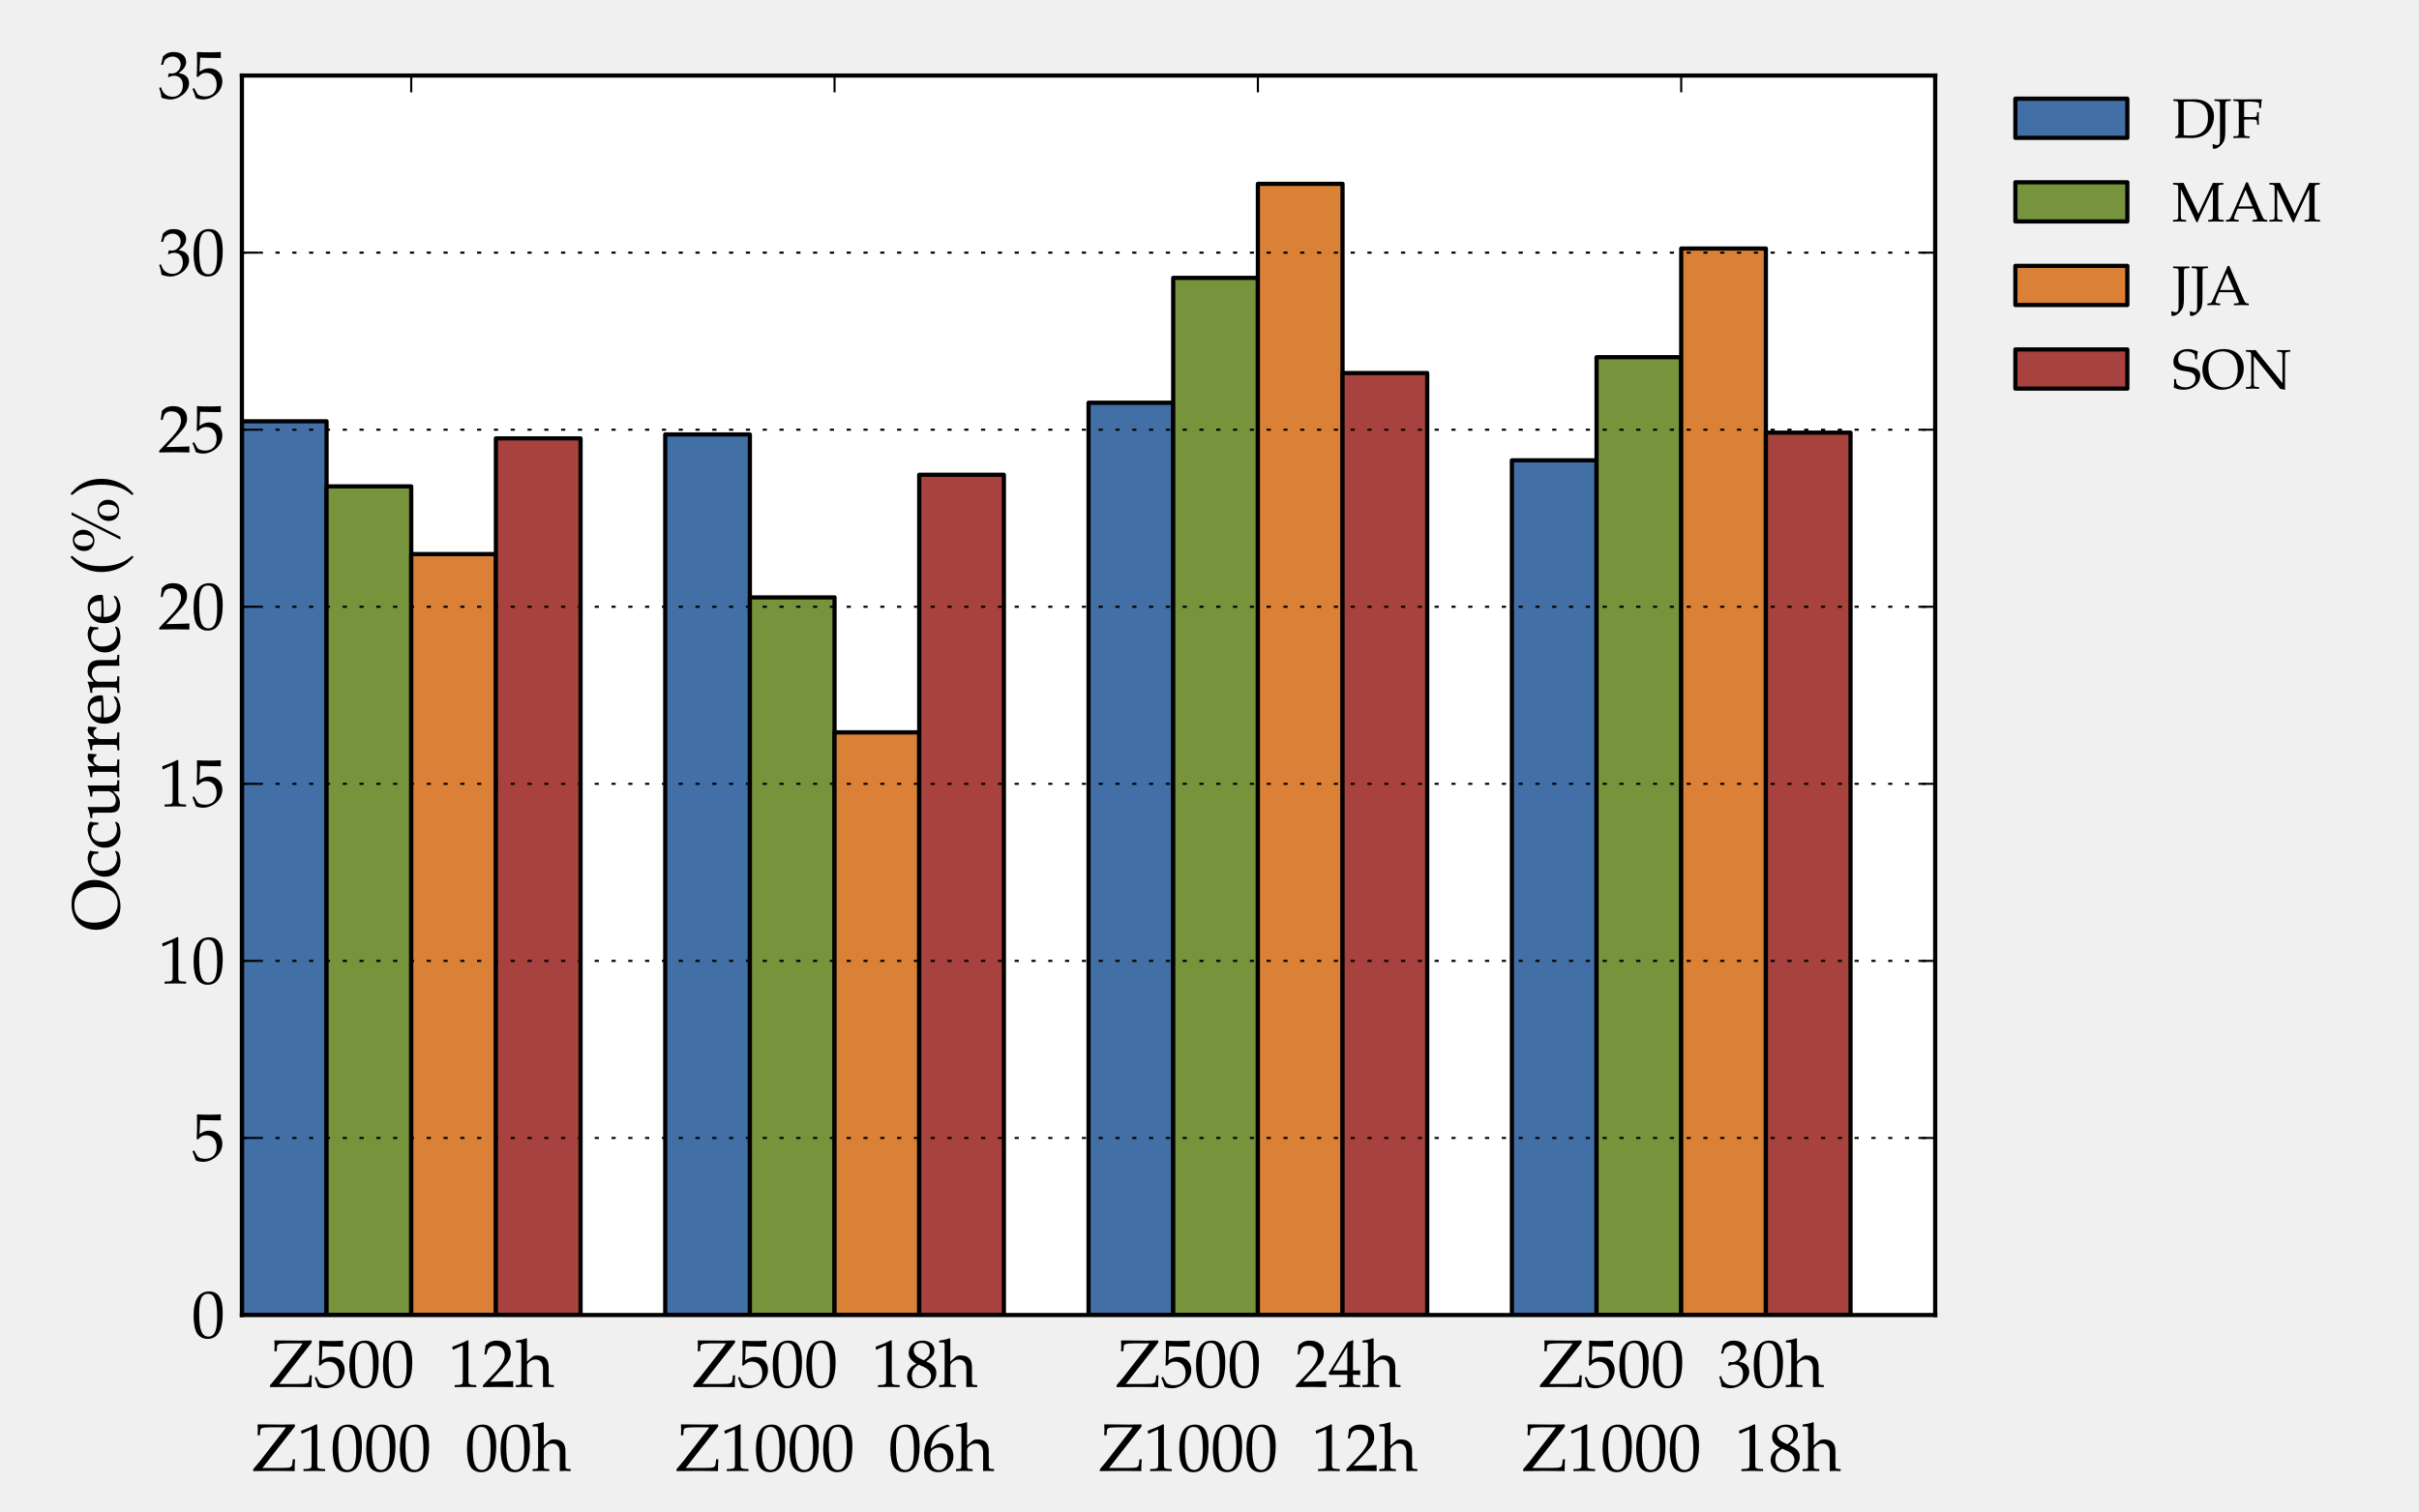
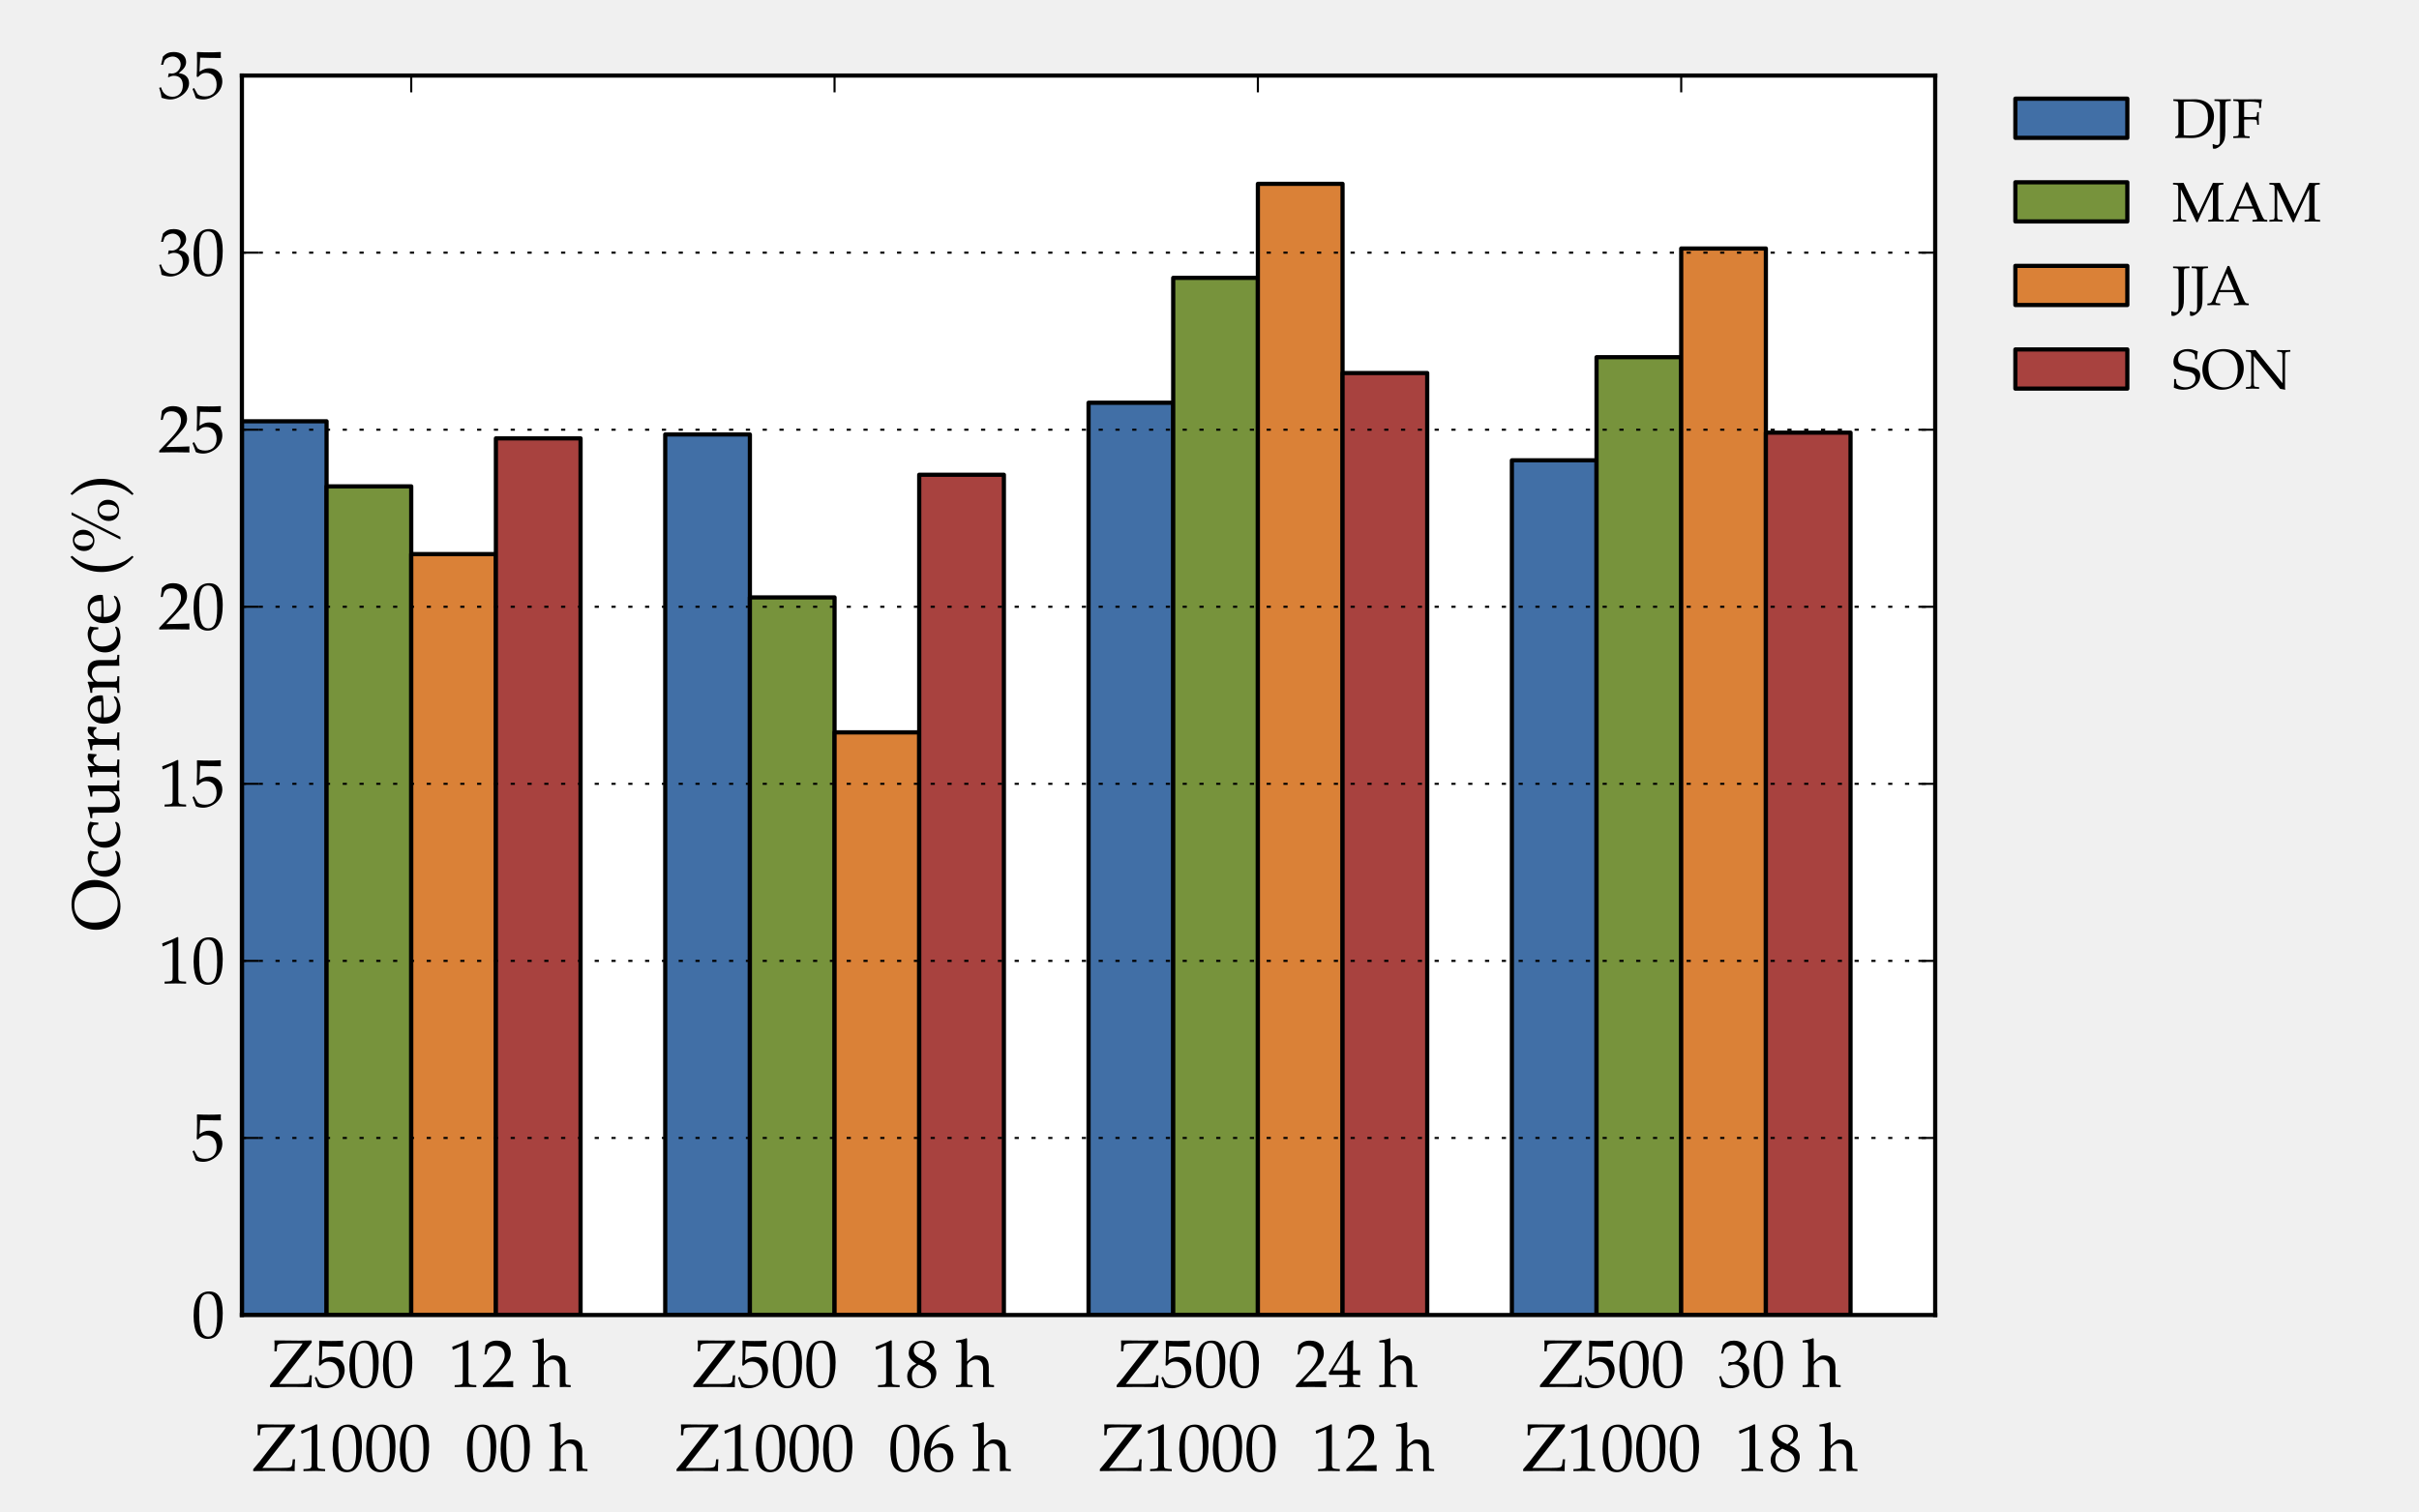
<svg xmlns="http://www.w3.org/2000/svg" id="svg4136" version="1.1" xml:space="preserve" width="720" height="450" viewBox="0 0 720 450">
  <defs id="defs4140">
    <clipPath clipPathUnits="userSpaceOnUse" id="clipPath4154">
      <path d="m 57.6,46.8 403.2,0 0,295.2 -403.2,0 0,-295.2 z" id="path4156" />
    </clipPath>
    <clipPath clipPathUnits="userSpaceOnUse" id="clipPath4164">
      <path d="m 57.6,46.8 403.2,0 0,295.2 -403.2,0 0,-295.2 z" id="path4166" />
    </clipPath>
    <clipPath clipPathUnits="userSpaceOnUse" id="clipPath4174">
      <path d="m 57.6,46.8 403.2,0 0,295.2 -403.2,0 0,-295.2 z" id="path4176" />
    </clipPath>
    <clipPath clipPathUnits="userSpaceOnUse" id="clipPath4184">
      <path d="m 57.6,46.8 403.2,0 0,295.2 -403.2,0 0,-295.2 z" id="path4186" />
    </clipPath>
    <clipPath clipPathUnits="userSpaceOnUse" id="clipPath4194">
      <path d="m 57.6,46.8 403.2,0 0,295.2 -403.2,0 0,-295.2 z" id="path4196" />
    </clipPath>
    <clipPath clipPathUnits="userSpaceOnUse" id="clipPath4204">
      <path d="m 57.6,46.8 403.2,0 0,295.2 -403.2,0 0,-295.2 z" id="path4206" />
    </clipPath>
    <clipPath clipPathUnits="userSpaceOnUse" id="clipPath4214">
      <path d="m 57.6,46.8 403.2,0 0,295.2 -403.2,0 0,-295.2 z" id="path4216" />
    </clipPath>
    <clipPath clipPathUnits="userSpaceOnUse" id="clipPath4224">
      <path d="m 57.6,46.8 403.2,0 0,295.2 -403.2,0 0,-295.2 z" id="path4226" />
    </clipPath>
    <clipPath clipPathUnits="userSpaceOnUse" id="clipPath4234">
      <path d="m 57.6,46.8 403.2,0 0,295.2 -403.2,0 0,-295.2 z" id="path4236" />
    </clipPath>
    <clipPath clipPathUnits="userSpaceOnUse" id="clipPath4244">
      <path d="m 57.6,46.8 403.2,0 0,295.2 -403.2,0 0,-295.2 z" id="path4246" />
    </clipPath>
    <clipPath clipPathUnits="userSpaceOnUse" id="clipPath4254">
      <path d="m 57.6,46.8 403.2,0 0,295.2 -403.2,0 0,-295.2 z" id="path4256" />
    </clipPath>
    <clipPath clipPathUnits="userSpaceOnUse" id="clipPath4264">
      <path d="m 57.6,46.8 403.2,0 0,295.2 -403.2,0 0,-295.2 z" id="path4266" />
    </clipPath>
    <clipPath clipPathUnits="userSpaceOnUse" id="clipPath4274">
      <path d="m 57.6,46.8 403.2,0 0,295.2 -403.2,0 0,-295.2 z" id="path4276" />
    </clipPath>
    <clipPath clipPathUnits="userSpaceOnUse" id="clipPath4284">
      <path d="m 57.6,46.8 403.2,0 0,295.2 -403.2,0 0,-295.2 z" id="path4286" />
    </clipPath>
    <clipPath clipPathUnits="userSpaceOnUse" id="clipPath4294">
      <path d="m 57.6,46.8 403.2,0 0,295.2 -403.2,0 0,-295.2 z" id="path4296" />
    </clipPath>
    <clipPath clipPathUnits="userSpaceOnUse" id="clipPath4304">
      <path d="m 57.6,46.8 403.2,0 0,295.2 -403.2,0 0,-295.2 z" id="path4306" />
    </clipPath>
    <clipPath clipPathUnits="userSpaceOnUse" id="clipPath4362">
      <path d="m 57.6,46.8 403.2,0 0,295.2 -403.2,0 0,-295.2 z" id="path4364" />
    </clipPath>
    <clipPath clipPathUnits="userSpaceOnUse" id="clipPath4380">
      <path d="m 57.6,46.8 403.2,0 0,295.2 -403.2,0 0,-295.2 z" id="path4382" />
    </clipPath>
    <clipPath clipPathUnits="userSpaceOnUse" id="clipPath4398">
      <path d="m 57.6,46.8 403.2,0 0,295.2 -403.2,0 0,-295.2 z" id="path4400" />
    </clipPath>
    <clipPath clipPathUnits="userSpaceOnUse" id="clipPath4416">
      <path d="m 57.6,46.8 403.2,0 0,295.2 -403.2,0 0,-295.2 z" id="path4418" />
    </clipPath>
    <clipPath clipPathUnits="userSpaceOnUse" id="clipPath4434">
      <path d="m 57.6,46.8 403.2,0 0,295.2 -403.2,0 0,-295.2 z" id="path4436" />
    </clipPath>
    <clipPath clipPathUnits="userSpaceOnUse" id="clipPath4452">
      <path d="m 57.6,46.8 403.2,0 0,295.2 -403.2,0 0,-295.2 z" id="path4454" />
    </clipPath>
    <clipPath clipPathUnits="userSpaceOnUse" id="clipPath4470">
      <path d="m 57.6,46.8 403.2,0 0,295.2 -403.2,0 0,-295.2 z" id="path4472" />
    </clipPath>
    <clipPath clipPathUnits="userSpaceOnUse" id="clipPath4488">
      <path d="m 57.6,46.8 403.2,0 0,295.2 -403.2,0 0,-295.2 z" id="path4490" />
    </clipPath>
  </defs>
  <g id="g4144" transform="matrix(1.25,0,0,-1.25,0,450)">
    <path d="m 57.6,46.8 403.2,0 0,295.2 -403.2,0 0,-295.2 z" style="fill:#ffffff;fill-opacity:1;fill-rule:nonzero;stroke:none" id="path4148" />
    <g id="g4150">
      <g id="g4152" clip-path="url(#clipPath4154)">
        <path d="m 57.6,46.8 20.16,0 0,212.865 -20.16,0 L 57.6,46.8 Z" style="fill:#416fa6;fill-opacity:1;fill-rule:nonzero;stroke:#000000;stroke-width:1;stroke-linecap:square;stroke-linejoin:round;stroke-miterlimit:10;stroke-dasharray:none;stroke-opacity:1" id="path4158" />
      </g>
    </g>
    <g id="g4160">
      <g id="g4162" clip-path="url(#clipPath4164)">
        <path d="m 158.4,46.8 20.16,0 0,209.724 -20.16,0 0,-209.724 z" style="fill:#416fa6;fill-opacity:1;fill-rule:nonzero;stroke:#000000;stroke-width:1;stroke-linecap:square;stroke-linejoin:round;stroke-miterlimit:10;stroke-dasharray:none;stroke-opacity:1" id="path4168" />
      </g>
    </g>
    <g id="g4170">
      <g id="g4172" clip-path="url(#clipPath4174)">
        <path d="m 259.2,46.8 20.16,0 0,217.277 -20.16,0 0,-217.277 z" style="fill:#416fa6;fill-opacity:1;fill-rule:nonzero;stroke:#000000;stroke-width:1;stroke-linecap:square;stroke-linejoin:round;stroke-miterlimit:10;stroke-dasharray:none;stroke-opacity:1" id="path4178" />
      </g>
    </g>
    <g id="g4180">
      <g id="g4182" clip-path="url(#clipPath4184)">
        <path d="m 360,46.8 20.16,0 0,203.562 -20.16,0 L 360,46.8 Z" style="fill:#416fa6;fill-opacity:1;fill-rule:nonzero;stroke:#000000;stroke-width:1;stroke-linecap:square;stroke-linejoin:round;stroke-miterlimit:10;stroke-dasharray:none;stroke-opacity:1" id="path4188" />
      </g>
    </g>
    <g id="g4190">
      <g id="g4192" clip-path="url(#clipPath4194)">
        <path d="m 77.76,46.8 20.16,0 0,197.364 -20.16,0 0,-197.364 z" style="fill:#77933c;fill-opacity:1;fill-rule:nonzero;stroke:#000000;stroke-width:1;stroke-linecap:square;stroke-linejoin:round;stroke-miterlimit:10;stroke-dasharray:none;stroke-opacity:1" id="path4198" />
      </g>
    </g>
    <g id="g4200">
      <g id="g4202" clip-path="url(#clipPath4204)">
        <path d="m 178.56,46.8 20.16,0 0,170.919 -20.16,0 0,-170.919 z" style="fill:#77933c;fill-opacity:1;fill-rule:nonzero;stroke:#000000;stroke-width:1;stroke-linecap:square;stroke-linejoin:round;stroke-miterlimit:10;stroke-dasharray:none;stroke-opacity:1" id="path4208" />
      </g>
    </g>
    <g id="g4210">
      <g id="g4212" clip-path="url(#clipPath4214)">
        <path d="m 279.36,46.8 20.16,0 0,247.023 -20.16,0 0,-247.023 z" style="fill:#77933c;fill-opacity:1;fill-rule:nonzero;stroke:#000000;stroke-width:1;stroke-linecap:square;stroke-linejoin:round;stroke-miterlimit:10;stroke-dasharray:none;stroke-opacity:1" id="path4218" />
      </g>
    </g>
    <g id="g4220">
      <g id="g4222" clip-path="url(#clipPath4224)">
        <path d="m 380.16,46.8 20.16,0 0,228.123 -20.16,0 0,-228.123 z" style="fill:#77933c;fill-opacity:1;fill-rule:nonzero;stroke:#000000;stroke-width:1;stroke-linecap:square;stroke-linejoin:round;stroke-miterlimit:10;stroke-dasharray:none;stroke-opacity:1" id="path4228" />
      </g>
    </g>
    <g id="g4230">
      <g id="g4232" clip-path="url(#clipPath4234)">
        <path d="m 97.92,46.8 20.16,0 0,181.227 -20.16,0 0,-181.227 z" style="fill:#da8137;fill-opacity:1;fill-rule:nonzero;stroke:#000000;stroke-width:1;stroke-linecap:square;stroke-linejoin:round;stroke-miterlimit:10;stroke-dasharray:none;stroke-opacity:1" id="path4238" />
      </g>
    </g>
    <g id="g4240">
      <g id="g4242" clip-path="url(#clipPath4244)">
        <path d="m 198.72,46.8 20.16,0 0,138.773 -20.16,0 0,-138.773 z" style="fill:#da8137;fill-opacity:1;fill-rule:nonzero;stroke:#000000;stroke-width:1;stroke-linecap:square;stroke-linejoin:round;stroke-miterlimit:10;stroke-dasharray:none;stroke-opacity:1" id="path4248" />
      </g>
    </g>
    <g id="g4250">
      <g id="g4252" clip-path="url(#clipPath4254)">
        <path d="m 299.52,46.8 20.16,0 0,269.413 -20.16,0 0,-269.413 z" style="fill:#da8137;fill-opacity:1;fill-rule:nonzero;stroke:#000000;stroke-width:1;stroke-linecap:square;stroke-linejoin:round;stroke-miterlimit:10;stroke-dasharray:none;stroke-opacity:1" id="path4258" />
      </g>
    </g>
    <g id="g4260">
      <g id="g4262" clip-path="url(#clipPath4264)">
        <path d="m 400.32,46.8 20.16,0 0,254.016 -20.16,0 0,-254.016 z" style="fill:#da8137;fill-opacity:1;fill-rule:nonzero;stroke:#000000;stroke-width:1;stroke-linecap:square;stroke-linejoin:round;stroke-miterlimit:10;stroke-dasharray:none;stroke-opacity:1" id="path4268" />
      </g>
    </g>
    <g id="g4270">
      <g id="g4272" clip-path="url(#clipPath4274)">
        <path d="m 118.08,46.8 20.16,0 0,208.79 -20.16,0 0,-208.79 z" style="fill:#a8423f;fill-opacity:1;fill-rule:nonzero;stroke:#000000;stroke-width:1;stroke-linecap:square;stroke-linejoin:round;stroke-miterlimit:10;stroke-dasharray:none;stroke-opacity:1" id="path4278" />
      </g>
    </g>
    <g id="g4280">
      <g id="g4282" clip-path="url(#clipPath4284)">
        <path d="m 218.88,46.8 20.16,0 0,200.127 -20.16,0 0,-200.127 z" style="fill:#a8423f;fill-opacity:1;fill-rule:nonzero;stroke:#000000;stroke-width:1;stroke-linecap:square;stroke-linejoin:round;stroke-miterlimit:10;stroke-dasharray:none;stroke-opacity:1" id="path4288" />
      </g>
    </g>
    <g id="g4290">
      <g id="g4292" clip-path="url(#clipPath4294)">
        <path d="m 319.68,46.8 20.16,0 0,224.356 -20.16,0 0,-224.356 z" style="fill:#a8423f;fill-opacity:1;fill-rule:nonzero;stroke:#000000;stroke-width:1;stroke-linecap:square;stroke-linejoin:round;stroke-miterlimit:10;stroke-dasharray:none;stroke-opacity:1" id="path4298" />
      </g>
    </g>
    <g id="g4300">
      <g id="g4302" clip-path="url(#clipPath4304)">
        <path d="m 420.48,46.8 20.16,0 0,210.156 -20.16,0 0,-210.156 z" style="fill:#a8423f;fill-opacity:1;fill-rule:nonzero;stroke:#000000;stroke-width:1;stroke-linecap:square;stroke-linejoin:round;stroke-miterlimit:10;stroke-dasharray:none;stroke-opacity:1" id="path4308" />
      </g>
    </g>
    <path d="m 97.92,46.8 0,4" style="fill:none;stroke:#000000;stroke-width:0.5;stroke-linecap:butt;stroke-linejoin:round;stroke-miterlimit:10;stroke-dasharray:none;stroke-opacity:1" id="path4310" />
    <path d="m 97.92,342 0,-4" style="fill:none;stroke:#000000;stroke-width:0.5;stroke-linecap:butt;stroke-linejoin:round;stroke-miterlimit:10;stroke-dasharray:none;stroke-opacity:1" id="path4312" />
    <path d="m 198.72,46.8 0,4" style="fill:none;stroke:#000000;stroke-width:0.5;stroke-linecap:butt;stroke-linejoin:round;stroke-miterlimit:10;stroke-dasharray:none;stroke-opacity:1" id="path4322" />
    <path d="m 198.72,342 0,-4" style="fill:none;stroke:#000000;stroke-width:0.5;stroke-linecap:butt;stroke-linejoin:round;stroke-miterlimit:10;stroke-dasharray:none;stroke-opacity:1" id="path4324" />
    <path d="m 299.52,46.8 0,4" style="fill:none;stroke:#000000;stroke-width:0.5;stroke-linecap:butt;stroke-linejoin:round;stroke-miterlimit:10;stroke-dasharray:none;stroke-opacity:1" id="path4334" />
    <path d="m 299.52,342 0,-4" style="fill:none;stroke:#000000;stroke-width:0.5;stroke-linecap:butt;stroke-linejoin:round;stroke-miterlimit:10;stroke-dasharray:none;stroke-opacity:1" id="path4336" />
    <path d="m 400.32,46.8 0,4" style="fill:none;stroke:#000000;stroke-width:0.5;stroke-linecap:butt;stroke-linejoin:round;stroke-miterlimit:10;stroke-dasharray:none;stroke-opacity:1" id="path4346" />
    <path d="m 400.32,342 0,-4" style="fill:none;stroke:#000000;stroke-width:0.5;stroke-linecap:butt;stroke-linejoin:round;stroke-miterlimit:10;stroke-dasharray:none;stroke-opacity:1" id="path4348" />
    <g id="g4358">
      <g id="g4360" clip-path="url(#clipPath4362)">
        <path d="m 57.6,46.8 403.2,0" style="fill:none;stroke:#000000;stroke-width:0.5;stroke-linecap:butt;stroke-linejoin:round;stroke-miterlimit:10;stroke-dasharray:1, 3;stroke-dashoffset:0;stroke-opacity:1" id="path4366" />
      </g>
    </g>
    <path d="m 57.6,46.8 4,0" style="fill:none;stroke:#000000;stroke-width:0.5;stroke-linecap:butt;stroke-linejoin:round;stroke-miterlimit:10;stroke-dasharray:none;stroke-opacity:1" id="path4368" />
    <path d="m 460.8,46.8 -4,0" style="fill:none;stroke:#000000;stroke-width:0.5;stroke-linecap:butt;stroke-linejoin:round;stroke-miterlimit:10;stroke-dasharray:none;stroke-opacity:1" id="path4370" />
    <text transform="matrix(1,0,0,-1,45.62989,41.4282)" style="font-variant:normal;font-size:15.94px;font-family:'URW Palladio L';-inkscape-font-specification:URWPalladioL-Roma;writing-mode:lr-tb;fill:#000000;fill-opacity:1;fill-rule:nonzero;stroke:none" id="text4372">
      <tspan x="0" y="0" id="tspan4374">0</tspan>
    </text>
    <g id="g4376">
      <g id="g4378" clip-path="url(#clipPath4380)">
        <path d="m 57.6,88.971 403.2,0" style="fill:none;stroke:#000000;stroke-width:0.5;stroke-linecap:butt;stroke-linejoin:round;stroke-miterlimit:10;stroke-dasharray:1, 3;stroke-dashoffset:0;stroke-opacity:1" id="path4384" />
      </g>
    </g>
    <path d="m 57.6,88.971 4,0" style="fill:none;stroke:#000000;stroke-width:0.5;stroke-linecap:butt;stroke-linejoin:round;stroke-miterlimit:10;stroke-dasharray:none;stroke-opacity:1" id="path4386" />
    <path d="m 460.8,88.971 -4,0" style="fill:none;stroke:#000000;stroke-width:0.5;stroke-linecap:butt;stroke-linejoin:round;stroke-miterlimit:10;stroke-dasharray:none;stroke-opacity:1" id="path4388" />
    <text transform="matrix(1,0,0,-1,45.62989,83.59963)" style="font-variant:normal;font-size:15.94px;font-family:'URW Palladio L';-inkscape-font-specification:URWPalladioL-Roma;writing-mode:lr-tb;fill:#000000;fill-opacity:1;fill-rule:nonzero;stroke:none" id="text4390">
      <tspan x="0" y="0" id="tspan4392">5</tspan>
    </text>
    <g id="g4394">
      <g id="g4396" clip-path="url(#clipPath4398)">
        <path d="m 57.6,131.143 403.2,0" style="fill:none;stroke:#000000;stroke-width:0.5;stroke-linecap:butt;stroke-linejoin:round;stroke-miterlimit:10;stroke-dasharray:1, 3;stroke-dashoffset:0;stroke-opacity:1" id="path4402" />
      </g>
    </g>
    <path d="m 57.6,131.143 4,0" style="fill:none;stroke:#000000;stroke-width:0.5;stroke-linecap:butt;stroke-linejoin:round;stroke-miterlimit:10;stroke-dasharray:none;stroke-opacity:1" id="path4404" />
    <path d="m 460.8,131.143 -4,0" style="fill:none;stroke:#000000;stroke-width:0.5;stroke-linecap:butt;stroke-linejoin:round;stroke-miterlimit:10;stroke-dasharray:none;stroke-opacity:1" id="path4406" />
    <text transform="matrix(1,0,0,-1,37.65978,125.7711)" style="font-variant:normal;font-size:15.94px;font-family:'URW Palladio L';-inkscape-font-specification:URWPalladioL-Roma;writing-mode:lr-tb;fill:#000000;fill-opacity:1;fill-rule:nonzero;stroke:none" id="text4408">
      <tspan x="0 7.97" y="0" id="tspan4410">10</tspan>
    </text>
    <g id="g4412">
      <g id="g4414" clip-path="url(#clipPath4416)">
        <path d="m 57.6,173.314 403.2,0" style="fill:none;stroke:#000000;stroke-width:0.5;stroke-linecap:butt;stroke-linejoin:round;stroke-miterlimit:10;stroke-dasharray:1, 3;stroke-dashoffset:0;stroke-opacity:1" id="path4420" />
      </g>
    </g>
    <path d="m 57.6,173.314 4,0" style="fill:none;stroke:#000000;stroke-width:0.5;stroke-linecap:butt;stroke-linejoin:round;stroke-miterlimit:10;stroke-dasharray:none;stroke-opacity:1" id="path4422" />
    <path d="m 460.8,173.314 -4,0" style="fill:none;stroke:#000000;stroke-width:0.5;stroke-linecap:butt;stroke-linejoin:round;stroke-miterlimit:10;stroke-dasharray:none;stroke-opacity:1" id="path4424" />
    <text transform="matrix(1,0,0,-1,37.65978,167.9425)" style="font-variant:normal;font-size:15.94px;font-family:'URW Palladio L';-inkscape-font-specification:URWPalladioL-Roma;writing-mode:lr-tb;fill:#000000;fill-opacity:1;fill-rule:nonzero;stroke:none" id="text4426">
      <tspan x="0 7.97" y="0" id="tspan4428">15</tspan>
    </text>
    <g id="g4430">
      <g id="g4432" clip-path="url(#clipPath4434)">
        <path d="m 57.6,215.486 403.2,0" style="fill:none;stroke:#000000;stroke-width:0.5;stroke-linecap:butt;stroke-linejoin:round;stroke-miterlimit:10;stroke-dasharray:1, 3;stroke-dashoffset:0;stroke-opacity:1" id="path4438" />
      </g>
    </g>
    <path d="m 57.6,215.486 4,0" style="fill:none;stroke:#000000;stroke-width:0.5;stroke-linecap:butt;stroke-linejoin:round;stroke-miterlimit:10;stroke-dasharray:none;stroke-opacity:1" id="path4440" />
    <path d="m 460.8,215.486 -4,0" style="fill:none;stroke:#000000;stroke-width:0.5;stroke-linecap:butt;stroke-linejoin:round;stroke-miterlimit:10;stroke-dasharray:none;stroke-opacity:1" id="path4442" />
    <text transform="matrix(1,0,0,-1,37.65978,210.1139)" style="font-variant:normal;font-size:15.94px;font-family:'URW Palladio L';-inkscape-font-specification:URWPalladioL-Roma;writing-mode:lr-tb;fill:#000000;fill-opacity:1;fill-rule:nonzero;stroke:none" id="text4444">
      <tspan x="0 7.97" y="0" id="tspan4446">20</tspan>
    </text>
    <g id="g4448">
      <g id="g4450" clip-path="url(#clipPath4452)">
        <path d="m 57.6,257.657 403.2,0" style="fill:none;stroke:#000000;stroke-width:0.5;stroke-linecap:butt;stroke-linejoin:round;stroke-miterlimit:10;stroke-dasharray:1, 3;stroke-dashoffset:0;stroke-opacity:1" id="path4456" />
      </g>
    </g>
    <path d="m 57.6,257.657 4,0" style="fill:none;stroke:#000000;stroke-width:0.5;stroke-linecap:butt;stroke-linejoin:round;stroke-miterlimit:10;stroke-dasharray:none;stroke-opacity:1" id="path4458" />
    <path d="m 460.8,257.657 -4,0" style="fill:none;stroke:#000000;stroke-width:0.5;stroke-linecap:butt;stroke-linejoin:round;stroke-miterlimit:10;stroke-dasharray:none;stroke-opacity:1" id="path4460" />
    <text transform="matrix(1,0,0,-1,37.65978,252.2853)" style="font-variant:normal;font-size:15.94px;font-family:'URW Palladio L';-inkscape-font-specification:URWPalladioL-Roma;writing-mode:lr-tb;fill:#000000;fill-opacity:1;fill-rule:nonzero;stroke:none" id="text4462">
      <tspan x="0 7.97" y="0" id="tspan4464">25</tspan>
    </text>
    <g id="g4466">
      <g id="g4468" clip-path="url(#clipPath4470)">
        <path d="m 57.6,299.829 403.2,0" style="fill:none;stroke:#000000;stroke-width:0.5;stroke-linecap:butt;stroke-linejoin:round;stroke-miterlimit:10;stroke-dasharray:1, 3;stroke-dashoffset:0;stroke-opacity:1" id="path4474" />
      </g>
    </g>
    <path d="m 57.6,299.829 4,0" style="fill:none;stroke:#000000;stroke-width:0.5;stroke-linecap:butt;stroke-linejoin:round;stroke-miterlimit:10;stroke-dasharray:none;stroke-opacity:1" id="path4476" />
    <path d="m 460.8,299.829 -4,0" style="fill:none;stroke:#000000;stroke-width:0.5;stroke-linecap:butt;stroke-linejoin:round;stroke-miterlimit:10;stroke-dasharray:none;stroke-opacity:1" id="path4478" />
    <text transform="matrix(1,0,0,-1,37.65978,294.4568)" style="font-variant:normal;font-size:15.94px;font-family:'URW Palladio L';-inkscape-font-specification:URWPalladioL-Roma;writing-mode:lr-tb;fill:#000000;fill-opacity:1;fill-rule:nonzero;stroke:none" id="text4480">
      <tspan x="0 7.97" y="0" id="tspan4482">30</tspan>
    </text>
    <g id="g4484">
      <g id="g4486" clip-path="url(#clipPath4488)">
        <path d="m 57.6,342 403.2,0" style="fill:none;stroke:#000000;stroke-width:0.5;stroke-linecap:butt;stroke-linejoin:round;stroke-miterlimit:10;stroke-dasharray:1, 3;stroke-dashoffset:0;stroke-opacity:1" id="path4492" />
      </g>
    </g>
    <path d="m 57.6,342 4,0" style="fill:none;stroke:#000000;stroke-width:0.5;stroke-linecap:butt;stroke-linejoin:round;stroke-miterlimit:10;stroke-dasharray:none;stroke-opacity:1" id="path4494" />
    <path d="m 460.8,342 -4,0" style="fill:none;stroke:#000000;stroke-width:0.5;stroke-linecap:butt;stroke-linejoin:round;stroke-miterlimit:10;stroke-dasharray:none;stroke-opacity:1" id="path4496" />
    <text transform="matrix(1,0,0,-1,37.65978,336.6282)" style="font-variant:normal;font-size:15.94px;font-family:'URW Palladio L';-inkscape-font-specification:URWPalladioL-Roma;writing-mode:lr-tb;fill:#000000;fill-opacity:1;fill-rule:nonzero;stroke:none" id="text4498">
      <tspan x="0 7.97" y="0" id="tspan4500">35</tspan>
    </text>
    <path d="m 57.6,342 403.2,0" style="fill:none;stroke:#000000;stroke-width:1;stroke-linecap:square;stroke-linejoin:round;stroke-miterlimit:10;stroke-dasharray:none;stroke-opacity:1" id="path4514" />
    <path d="m 460.8,46.8 0,295.2" style="fill:none;stroke:#000000;stroke-width:1;stroke-linecap:square;stroke-linejoin:round;stroke-miterlimit:10;stroke-dasharray:none;stroke-opacity:1" id="path4516" />
    <path d="m 57.6,46.8 403.2,0" style="fill:none;stroke:#000000;stroke-width:1;stroke-linecap:square;stroke-linejoin:round;stroke-miterlimit:10;stroke-dasharray:none;stroke-opacity:1" id="path4518" />
    <path d="m 57.6,46.8 0,295.2" style="fill:none;stroke:#000000;stroke-width:1;stroke-linecap:square;stroke-linejoin:round;stroke-miterlimit:10;stroke-dasharray:none;stroke-opacity:1" id="path4520" />
    <text xml:space="preserve" style="font-style:normal;font-variant:normal;font-weight:normal;font-stretch:normal;font-size:16px;line-height:125%;font-family:'Palatino Linotype';-inkscape-font-specification:'Palatino Linotype';letter-spacing:0px;word-spacing:0px;fill:#000000;fill-opacity:1;stroke:none;stroke-width:1px;stroke-linecap:butt;stroke-linejoin:miter;stroke-opacity:1" x="138.191" y="28.375" id="text4540" transform="matrix(0,1,1,0,0,0)">
      <tspan id="tspan4542" x="138.191" y="28.375">Occurrence (%)</tspan>
    </text>
    <text xml:space="preserve" style="font-style:normal;font-variant:normal;font-weight:normal;font-stretch:normal;font-size:16px;line-height:125%;font-family:'Palatino Linotype';-inkscape-font-specification:'Palatino Linotype';letter-spacing:0px;word-spacing:0px;fill:#000000;fill-opacity:1;stroke:none;stroke-width:1px;stroke-linecap:butt;stroke-linejoin:miter;stroke-opacity:1" x="60.058" y="-29.671" id="text4544-3" transform="scale(1,-1)">
-       <tspan id="tspan4546-6" x="60.058" y="-29.671"> Z500  12h</tspan>
-       <tspan x="60.058" y="-9.671" id="tspan4548">Z1000  00h</tspan>
+       <tspan id="tspan4546-6" x="60.058" y="-29.671"> Z500  12 h</tspan>
+       <tspan x="60.058" y="-9.671" id="tspan4548">Z1000  00 h</tspan>
    </text>
    <text xml:space="preserve" style="font-style:normal;font-variant:normal;font-weight:normal;font-stretch:normal;font-size:16px;line-height:125%;font-family:'Palatino Linotype';-inkscape-font-specification:'Palatino Linotype';letter-spacing:0px;word-spacing:0px;fill:#000000;fill-opacity:1;stroke:none;stroke-width:1px;stroke-linecap:butt;stroke-linejoin:miter;stroke-opacity:1" x="160.858" y="-29.671" id="text4544-1" transform="scale(1,-1)">
-       <tspan id="tspan4546-8" x="160.858" y="-29.671"> Z500  18h</tspan>
-       <tspan x="160.858" y="-9.671" id="tspan4548-0">Z1000  06h</tspan>
+       <tspan id="tspan4546-8" x="160.858" y="-29.671"> Z500  18 h</tspan>
+       <tspan x="160.858" y="-9.671" id="tspan4548-0">Z1000  06 h</tspan>
    </text>
    <text xml:space="preserve" style="font-style:normal;font-variant:normal;font-weight:normal;font-stretch:normal;font-size:16px;line-height:125%;font-family:'Palatino Linotype';-inkscape-font-specification:'Palatino Linotype';letter-spacing:0px;word-spacing:0px;fill:#000000;fill-opacity:1;stroke:none;stroke-width:1px;stroke-linecap:butt;stroke-linejoin:miter;stroke-opacity:1" x="261.658" y="-29.671" id="text4544-1-6" transform="scale(1,-1)">
-       <tspan id="tspan4546-8-4" x="261.658" y="-29.671"> Z500  24h</tspan>
-       <tspan x="261.658" y="-9.671" id="tspan4548-0-5">Z1000  12h</tspan>
+       <tspan id="tspan4546-8-4" x="261.658" y="-29.671"> Z500  24 h</tspan>
+       <tspan x="261.658" y="-9.671" id="tspan4548-0-5">Z1000  12 h</tspan>
    </text>
    <text xml:space="preserve" style="font-style:normal;font-variant:normal;font-weight:normal;font-stretch:normal;font-size:16px;line-height:125%;font-family:'Palatino Linotype';-inkscape-font-specification:'Palatino Linotype';letter-spacing:0px;word-spacing:0px;fill:#000000;fill-opacity:1;stroke:none;stroke-width:1px;stroke-linecap:butt;stroke-linejoin:miter;stroke-opacity:1" x="362.458" y="-29.671" id="text4544-1-6-0" transform="scale(1,-1)">
-       <tspan id="tspan4546-8-4-3" x="362.458" y="-29.671"> Z500  30h</tspan>
-       <tspan x="362.458" y="-9.671" id="tspan4548-0-5-1">Z1000  18h</tspan>
+       <tspan id="tspan4546-8-4-3" x="362.458" y="-29.671"> Z500  30 h</tspan>
+       <tspan x="362.458" y="-9.671" id="tspan4548-0-5-1">Z1000  18 h</tspan>
    </text>
    <path d="m 479.891,327.168 26.656,0 0,9.33 -26.656,0 0,-9.33 z" style="fill:#416fa6;fill-opacity:1;fill-rule:nonzero;stroke:#000000;stroke-width:1;stroke-linecap:square;stroke-linejoin:round;stroke-miterlimit:10;stroke-dasharray:none;stroke-opacity:1" id="path390" />
    <text style="font-variant:normal;font-size:13.278px;font-family:'URW Palladio L';-inkscape-font-specification:URWPalladioL-Roma;writing-mode:lr-tb;fill:#000000;fill-opacity:1;fill-rule:nonzero;stroke:none" id="text392" x="517.21" y="-327.168" transform="scale(1,-1)">
      <tspan x="517.21 527.474 531.882" y="-327.168" id="tspan394">DJF</tspan>
    </text>
    <path d="m 479.891,307.259 26.656,0 0,9.33 -26.656,0 0,-9.33 z" style="fill:#77933c;fill-opacity:1;fill-rule:nonzero;stroke:#000000;stroke-width:1;stroke-linecap:square;stroke-linejoin:round;stroke-miterlimit:10;stroke-dasharray:none;stroke-opacity:1" id="path396" />
    <text style="font-variant:normal;font-size:13.278px;font-family:'URW Palladio L';-inkscape-font-specification:URWPalladioL-Roma;writing-mode:lr-tb;fill:#000000;fill-opacity:1;fill-rule:nonzero;stroke:none" id="text398" x="517.21" y="-307.259" transform="scale(1,-1)">
      <tspan x="517.21 529.758 540.075" y="-307.259" id="tspan400">MAM</tspan>
    </text>
    <path d="m 479.891,287.351 26.656,0 0,9.33 -26.656,0 0,-9.33 z" style="fill:#da8137;fill-opacity:1;fill-rule:nonzero;stroke:#000000;stroke-width:1;stroke-linecap:square;stroke-linejoin:round;stroke-miterlimit:10;stroke-dasharray:none;stroke-opacity:1" id="path402" />
    <text style="font-variant:normal;font-size:13.278px;font-family:'URW Palladio L';-inkscape-font-specification:URWPalladioL-Roma;writing-mode:lr-tb;fill:#000000;fill-opacity:1;fill-rule:nonzero;stroke:none" id="text404" x="517.21" y="-287.351" transform="scale(1,-1)">
      <tspan x="517.21 521.618 526.026" y="-287.351" id="tspan406">JJA</tspan>
    </text>
    <path d="m 479.891,267.442 26.656,0 0,9.33 -26.656,0 0,-9.33 z" style="fill:#a8423f;fill-opacity:1;fill-rule:nonzero;stroke:#000000;stroke-width:1;stroke-linecap:square;stroke-linejoin:round;stroke-miterlimit:10;stroke-dasharray:none;stroke-opacity:1" id="path408" />
    <text style="font-variant:normal;font-size:13.278px;font-family:'URW Palladio L';-inkscape-font-specification:URWPalladioL-Roma;writing-mode:lr-tb;fill:#000000;fill-opacity:1;fill-rule:nonzero;stroke:none" id="text410" x="517.21" y="-267.442" transform="scale(1,-1)">
      <tspan x="517.21 524.167 534.591" y="-267.442" id="tspan412">SON</tspan>
    </text>
  </g>
</svg>
